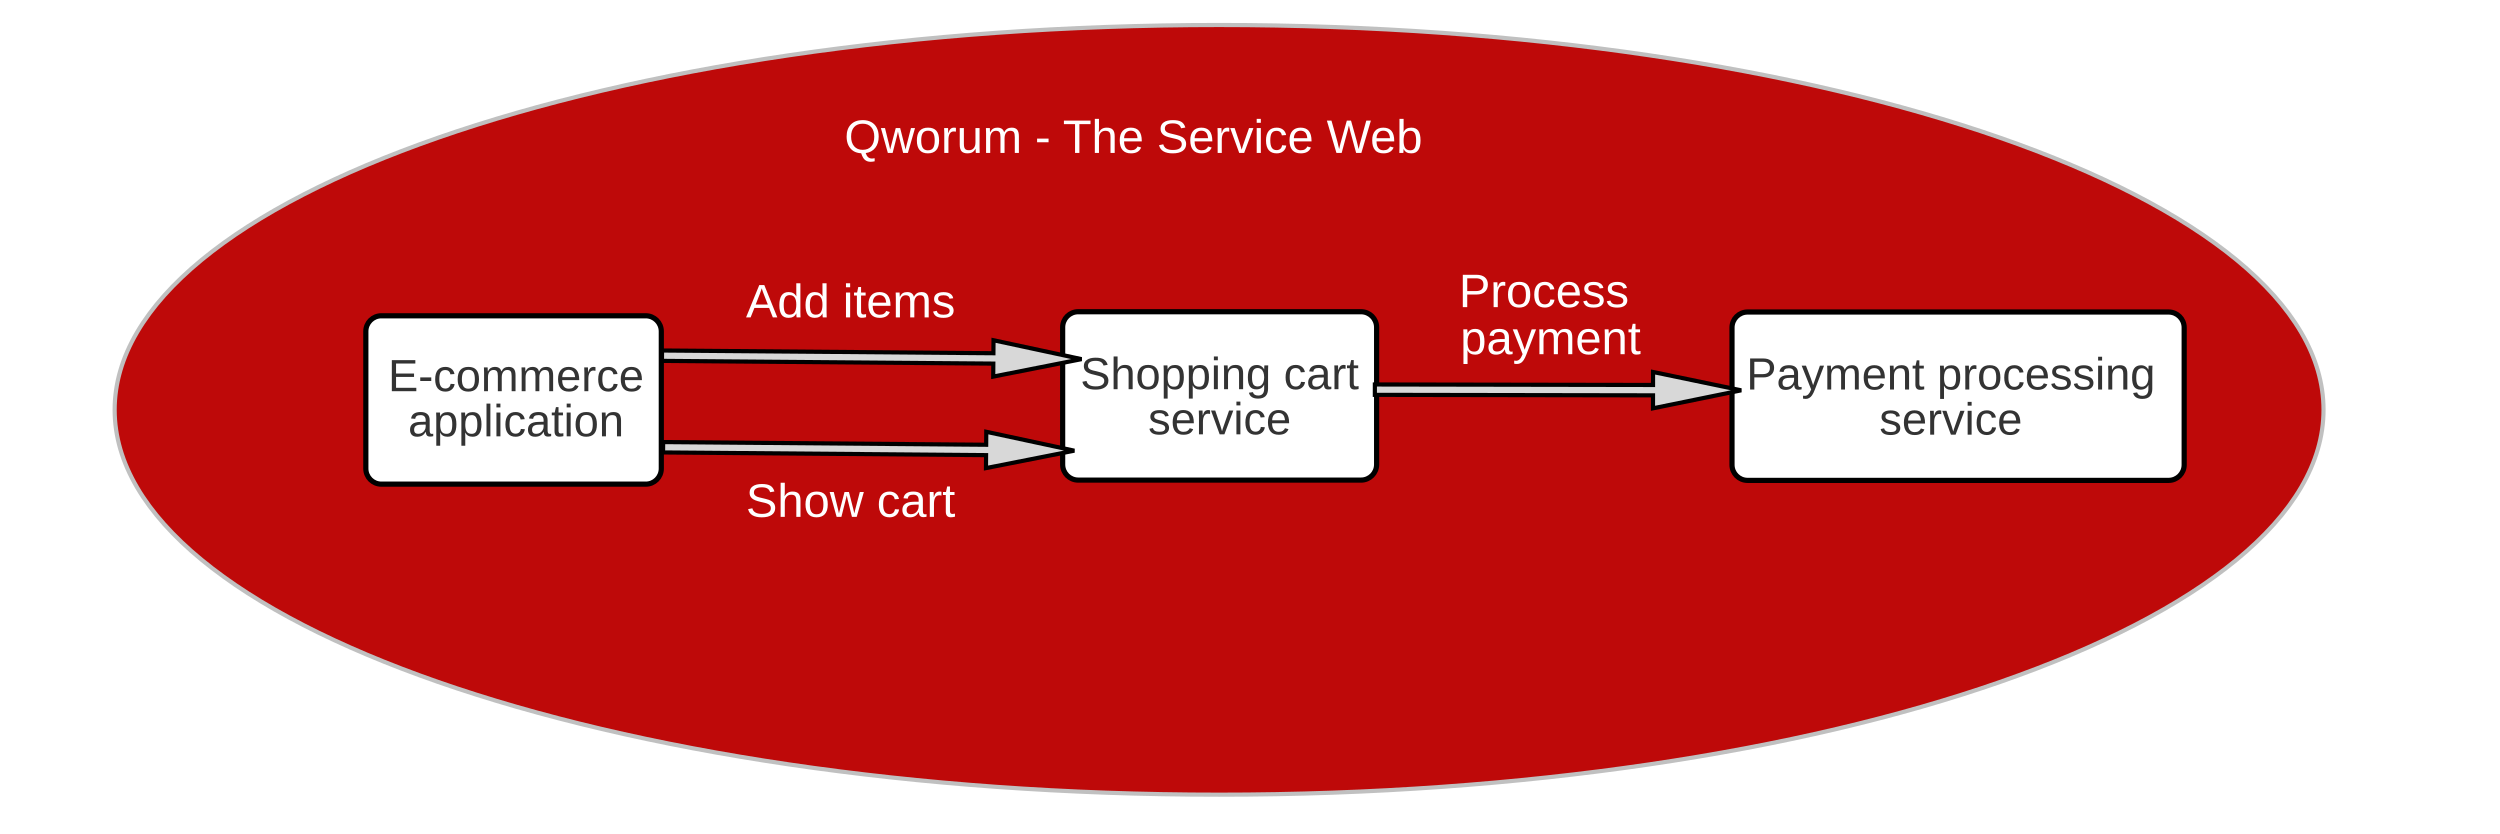
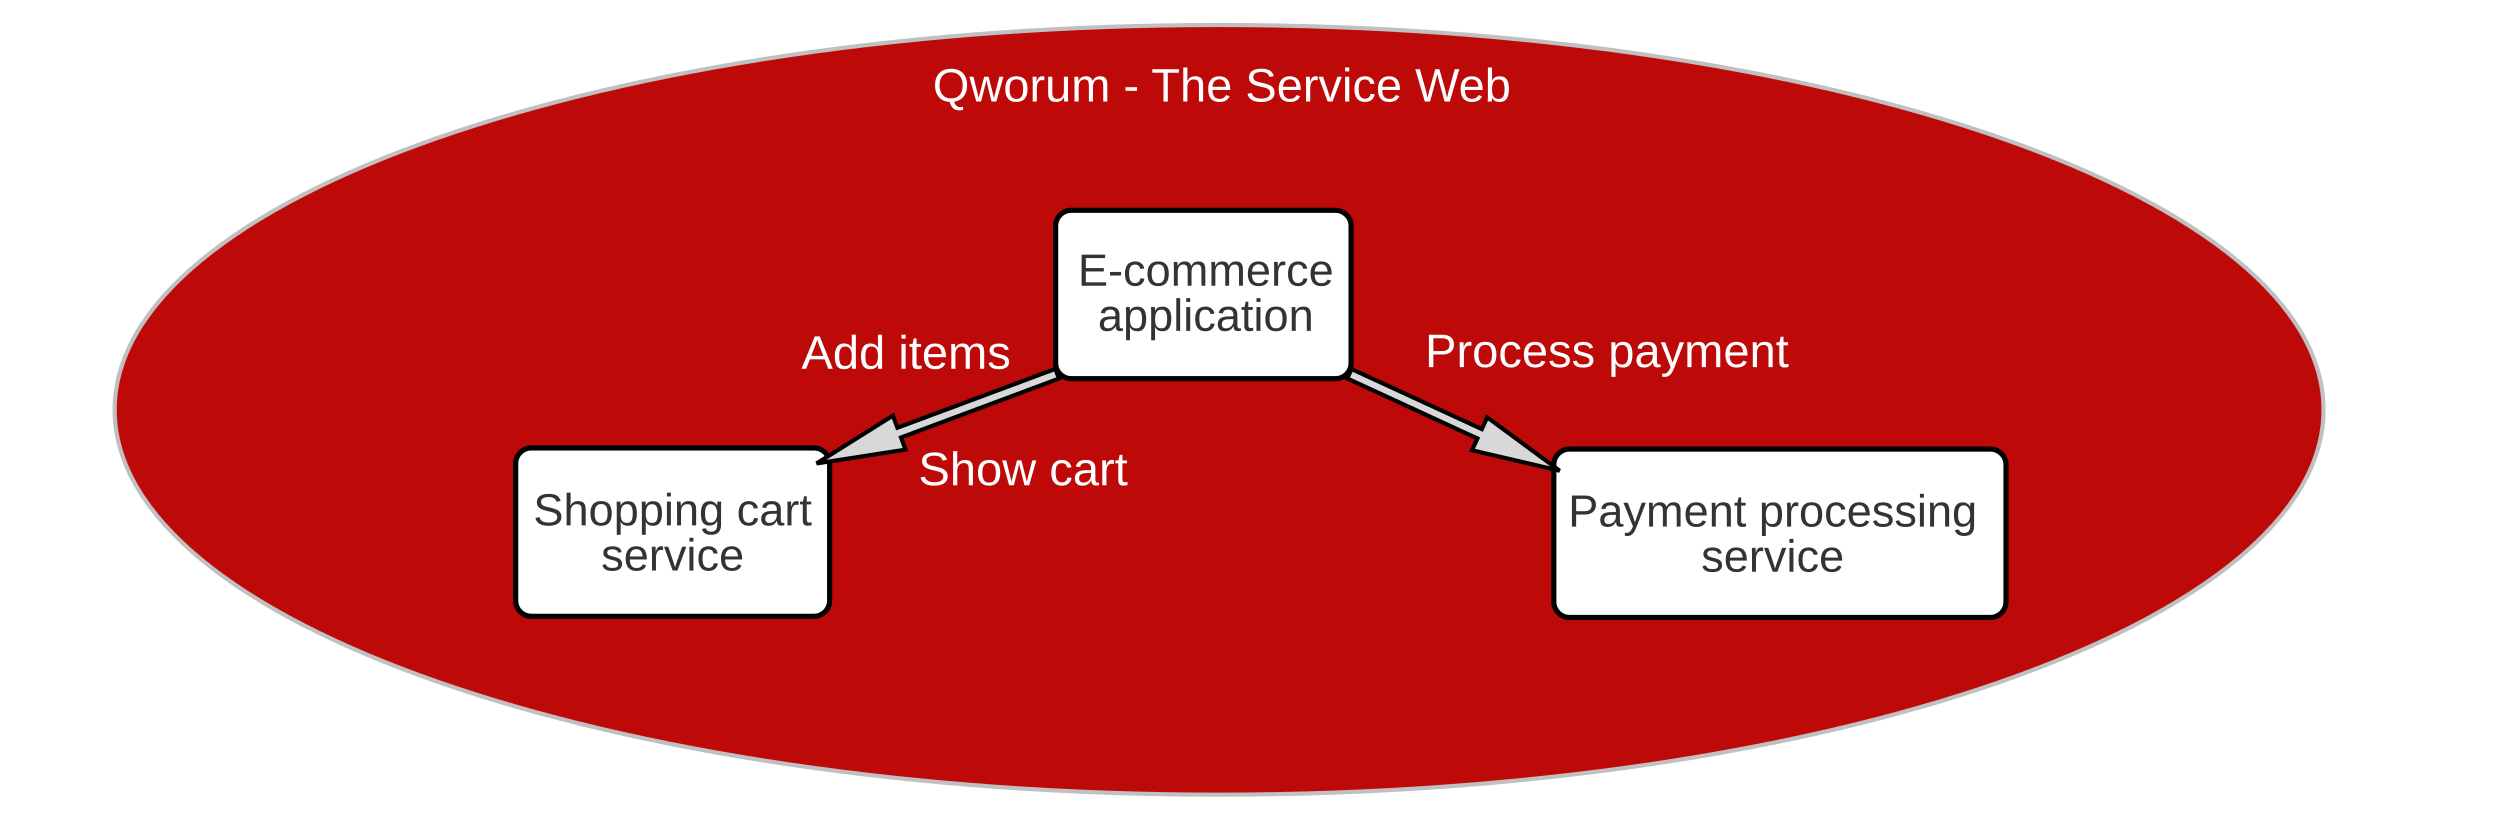
<svg xmlns="http://www.w3.org/2000/svg" xmlns:ns1="https://boxy-svg.com" viewBox="0 0 600 200">
  <ellipse style="stroke: rgb(192, 192, 192); fill: rgb(190, 9, 9);" cx="292.581" cy="98.362" rx="265.065" ry="92.363" />
-   <text style="fill: rgb(255, 255, 255); font-family: Arial, sans-serif; font-size: 14.9px; text-anchor: middle; white-space: pre;" transform="matrix(0.756947, 0, 0, 0.756947, 186.3998, -140.5569)">
+   <text style="fill: rgb(255, 255, 255); font-family: Arial, sans-serif; font-size: 14.9px; text-anchor: middle; white-space: pre;" transform="matrix(0.756947, 0, 0, 0.756947, 207.6217, -152.8887)">
    <tspan x="115.185" y="234.175">Qworum - The Service Web</tspan>
    <tspan x="115.185" dy="1em">​</tspan>
  </text>
-   <g transform="matrix(1.245126, 0, 0, 1.245126, -140.3072, -112.3578)" style="">
+   <g transform="matrix(1.245126, 0, 0, 1.245126, 25.24286, -137.6714)" style="">
    <rect x="183.2" y="151.105" width="56.953" height="32.455" rx="3" ry="3" style="fill: rgb(255, 255, 255); stroke: rgb(0, 0, 0);" />
    <text style="white-space: pre; fill: rgb(51, 51, 51); font-family: Arial, sans-serif; font-size: 8.7px; text-anchor: middle;" x="212.147" y="165.646" transform="matrix(1, 0, 0, 1, 0, 0)">E-commerce<tspan x="212.147" dy="1em">​</tspan>application</text>
  </g>
-   <g transform="matrix(1.245126, 0, 0, 1.245126, 26.92912, -113.3315)" style="">
+   <g transform="matrix(1.245126, 0, 0, 1.245126, -104.347, -80.64445)" style="">
    <rect x="183.2" y="151.105" width="60.517" height="32.455" rx="3" ry="3" style="fill: rgb(255, 255, 255); stroke: rgb(0, 0, 0);" />
    <text style="white-space: pre; fill: rgb(51, 51, 51); font-family: Arial, sans-serif; font-size: 8.7px; text-anchor: middle;" x="212.147" y="165.646" transform="matrix(1, 0, 0, 1, 1.311485, 0.398262)">Shopping cart<tspan x="212.147" dy="1em">​</tspan>service</text>
  </g>
-   <g transform="matrix(1.245126, 0, 0, 1.245126, 66.92657, -114.3169)" style="">
+   <g transform="matrix(1.245126, 0, 0, 1.245126, 24.16145, -81.41903)" style="">
    <rect x="280.096" y="151.952" width="87.157" height="32.455" rx="3" ry="3" style="fill: rgb(255, 255, 255); stroke: rgb(0, 0, 0);" />
    <text style="white-space: pre; fill: rgb(51, 51, 51); font-family: Arial, sans-serif; font-size: 8.7px; text-anchor: middle;" x="212.147" y="165.646" transform="matrix(1, 0, 0, 1, 110.1327, 1.24502)">Payment processing<tspan x="212.147" dy="1em">​</tspan>service</text>
  </g>
-   <path d="M 241.415 167.287 H 320.948 L 320.948 164.174 L 342.115 168.532 L 320.948 172.89 L 320.948 169.777 H 241.415 V 167.287 Z" style="fill: rgb(216, 216, 216); stroke: rgb(0, 0, 0);" transform="matrix(0.999966, 0.008222, -0.008222, 0.999966, -81.1432, -85.14616)" ns1:shape="arrow 241.415 164.174 100.7 8.716 2.49 21.167 0 1@ae6501d1" />
-   <path d="M 241.681 192.998 H 319.209 L 319.209 189.885 L 340.376 194.243 L 319.209 198.601 L 319.209 195.488 H 241.681 V 192.998 Z" style="fill: rgb(216, 216, 216); stroke: rgb(0, 0, 0);" transform="matrix(0.999965, 0.008334, -0.008334, 0.999965, -80.90971, -88.90989)" ns1:shape="arrow 241.681 189.885 98.695 8.716 2.49 21.167 0 1@c3c4ff72" />
-   <path d="M 412.501 179.176 H 479.262 L 479.262 176.063 L 500.429 180.421 L 479.262 184.779 L 479.262 181.666 H 412.501 V 179.176 Z" style="fill: rgb(216, 216, 216); stroke: rgb(0, 0, 0);" transform="matrix(0.999998, 0.00179, -0.00179, 0.999998, -82.21335, -87.64056)" ns1:shape="arrow 412.501 176.063 87.928 8.716 2.49 21.167 0 1@a8a07d4c" />
-   <text style="fill: rgb(255, 255, 255); font-family: Arial, sans-serif; font-size: 11.3px; text-anchor: middle; white-space: pre;" y="76.174" x="204.161">Add items</text>
-   <text style="fill: rgb(255, 255, 255); font-family: Arial, sans-serif; font-size: 11.3px; text-anchor: middle; white-space: pre;" y="124.048" x="204.152">Show cart</text>
-   <text style="fill: rgb(255, 255, 255); font-family: Arial, sans-serif; font-size: 11.3px; text-anchor: middle; white-space: pre;" y="84.572" x="372.335" transform="matrix(1, 0, 0, 1, -0.203711, -10.85985)">Process <tspan x="372.335" dy="1em">​</tspan>payment</text>
+   <path d="M 229.198 167.287 H 269.657 L 269.657 164.174 L 290.825 168.532 L 269.657 172.89 L 269.657 169.777 H 229.198 V 167.287 Z" style="fill: rgb(216, 216, 216); stroke: rgb(0, 0, 0);" transform="matrix(-0.936938, 0.349495, -0.349495, -0.936938, 527.3655, 167.4882)" ns1:shape="arrow 229.198 164.174 61.626 8.716 2.49 21.167 0 1@bba66258" />
+   <path d="M 405.36 179.176 H 439.774 L 439.774 176.063 L 460.941 180.421 L 439.774 184.779 L 439.774 181.666 H 405.36 V 179.176 Z" style="fill: rgb(216, 216, 216); stroke: rgb(0, 0, 0);" transform="matrix(0.908086, 0.418785, -0.418785, 0.908086, 31.30758, -243.8953)" ns1:shape="arrow 405.36 176.063 55.581 8.716 2.49 21.167 0 1@55865e59" />
+   <text style="fill: rgb(255, 255, 255); font-family: Arial, sans-serif; font-size: 11.3px; text-anchor: middle; white-space: pre;" y="88.507" x="217.477">Add items</text>
+   <text style="fill: rgb(255, 255, 255); font-family: Arial, sans-serif; font-size: 11.3px; text-anchor: middle; white-space: pre;" y="116.455" x="245.548">Show cart</text>
+   <text style="fill: rgb(255, 255, 255); font-family: Arial, sans-serif; font-size: 11.3px; text-anchor: middle; white-space: pre;" y="88.109" x="385.67">Process payment</text>
</svg>
